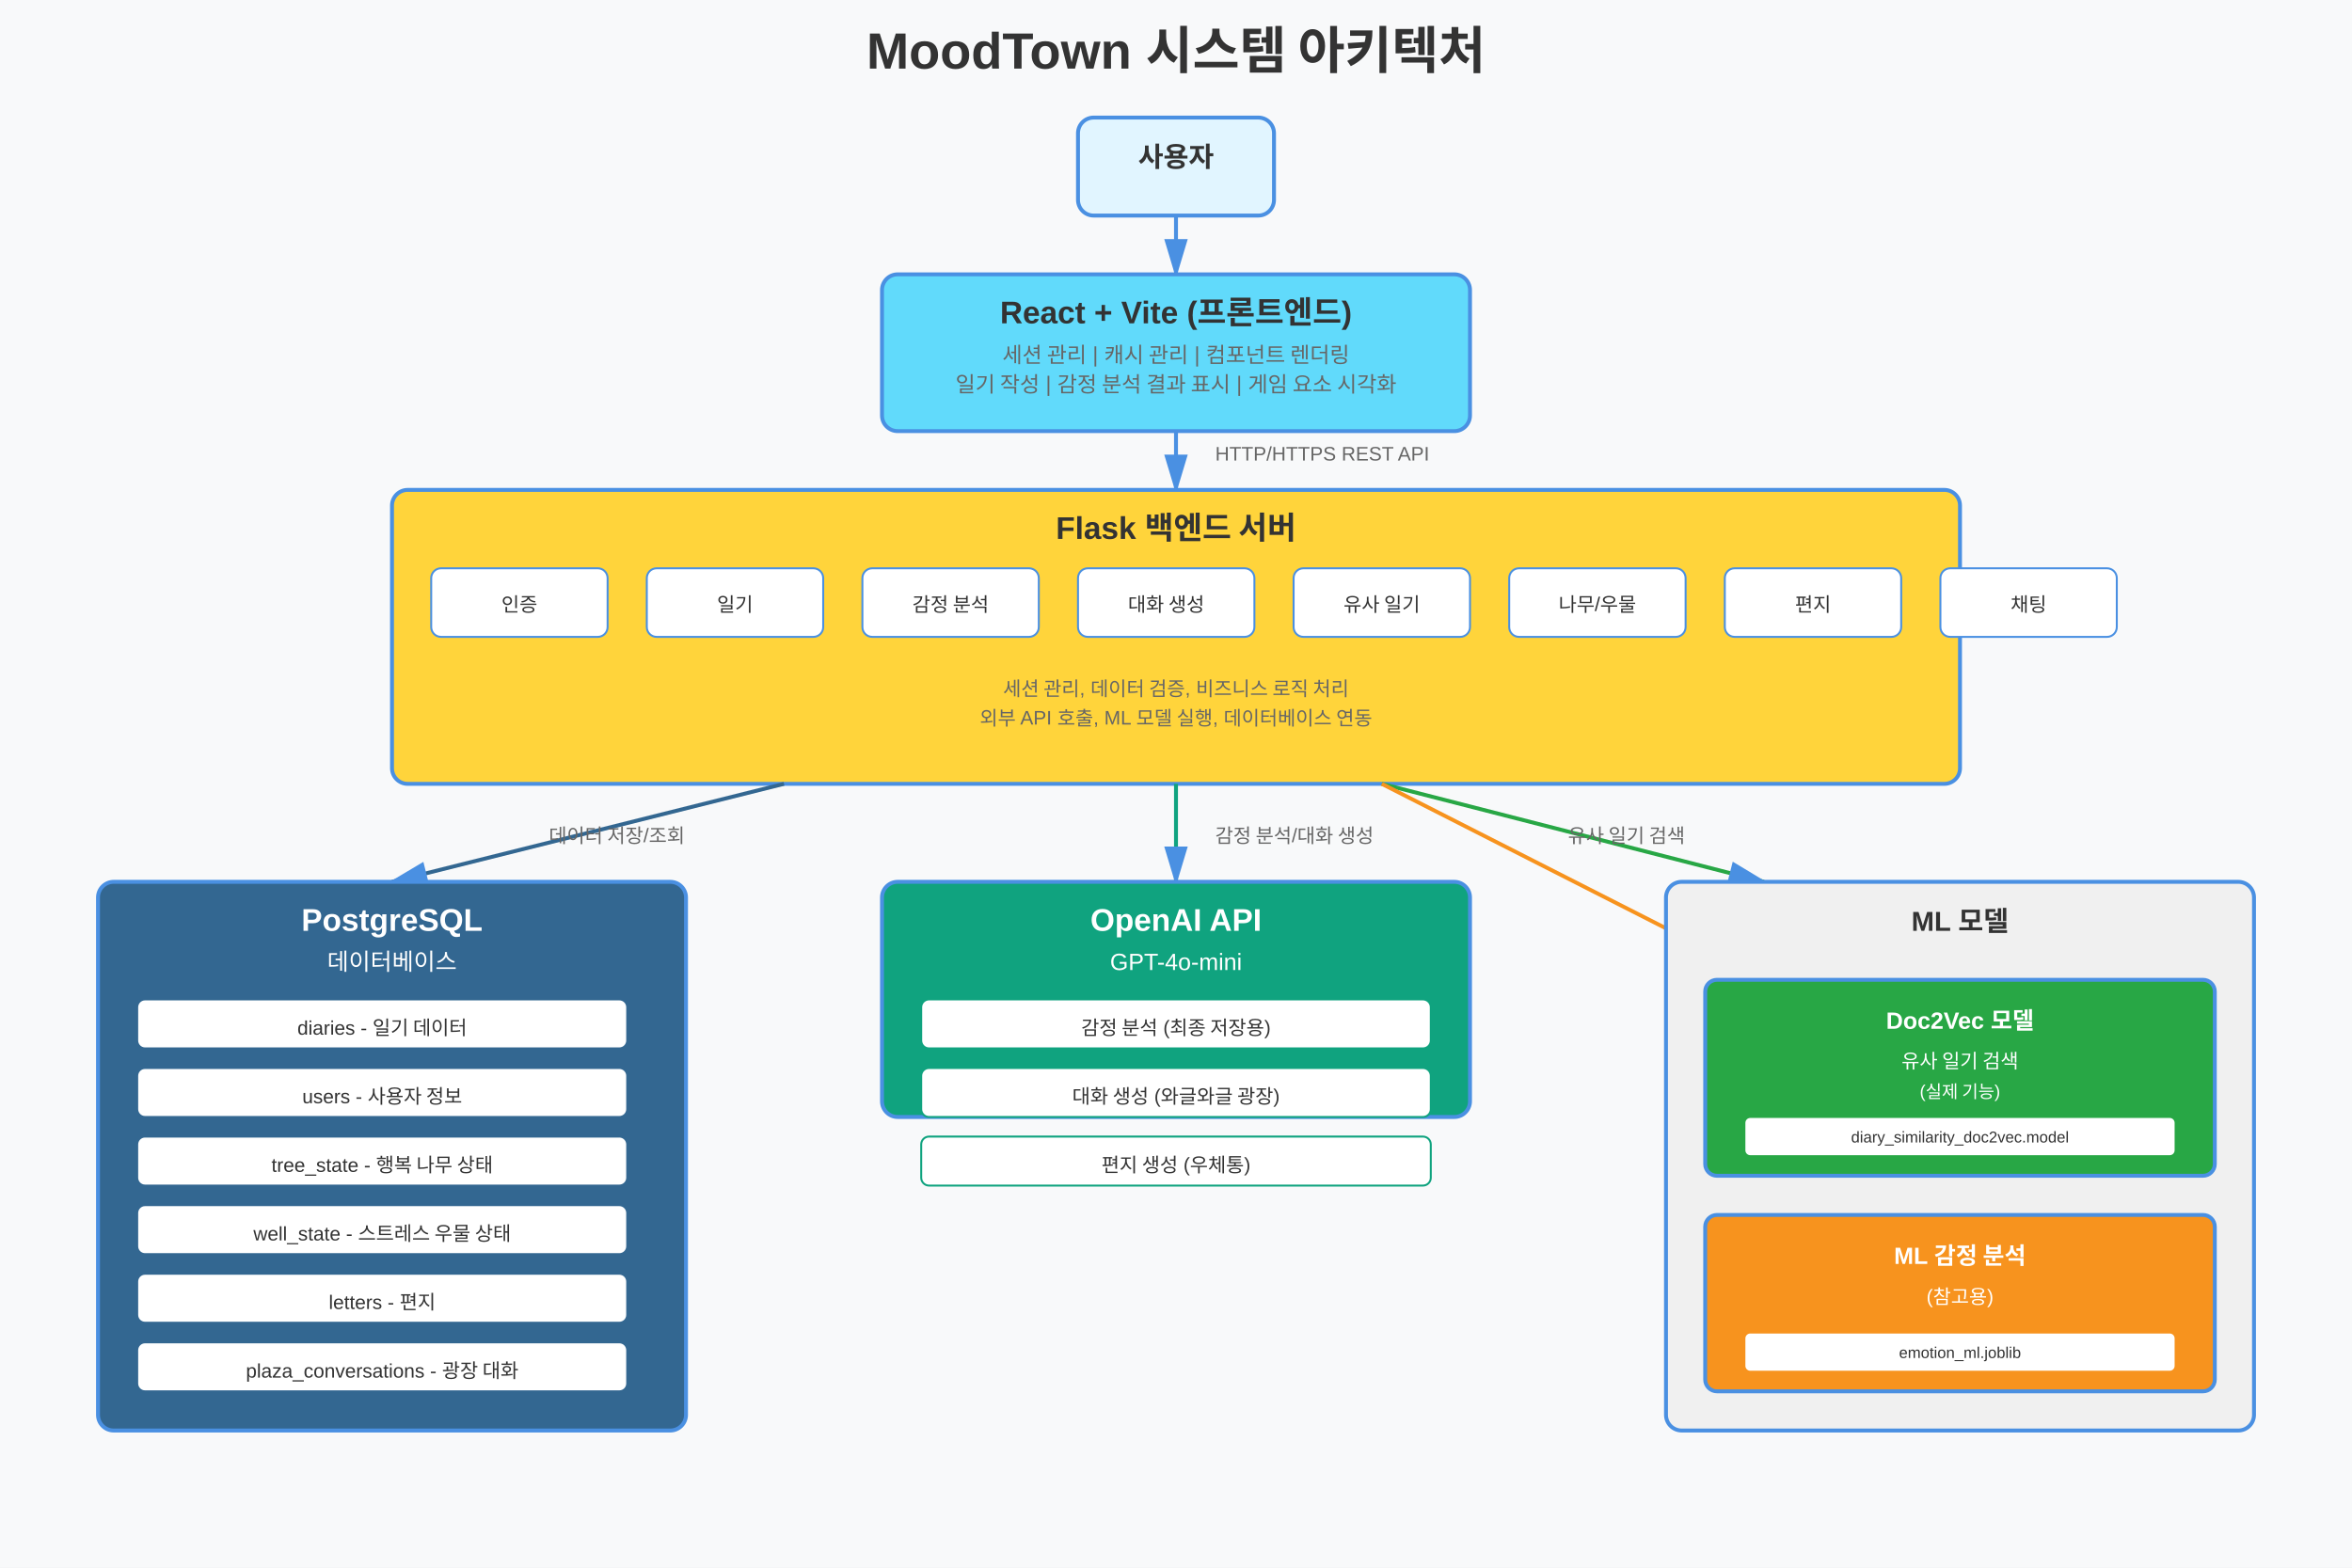
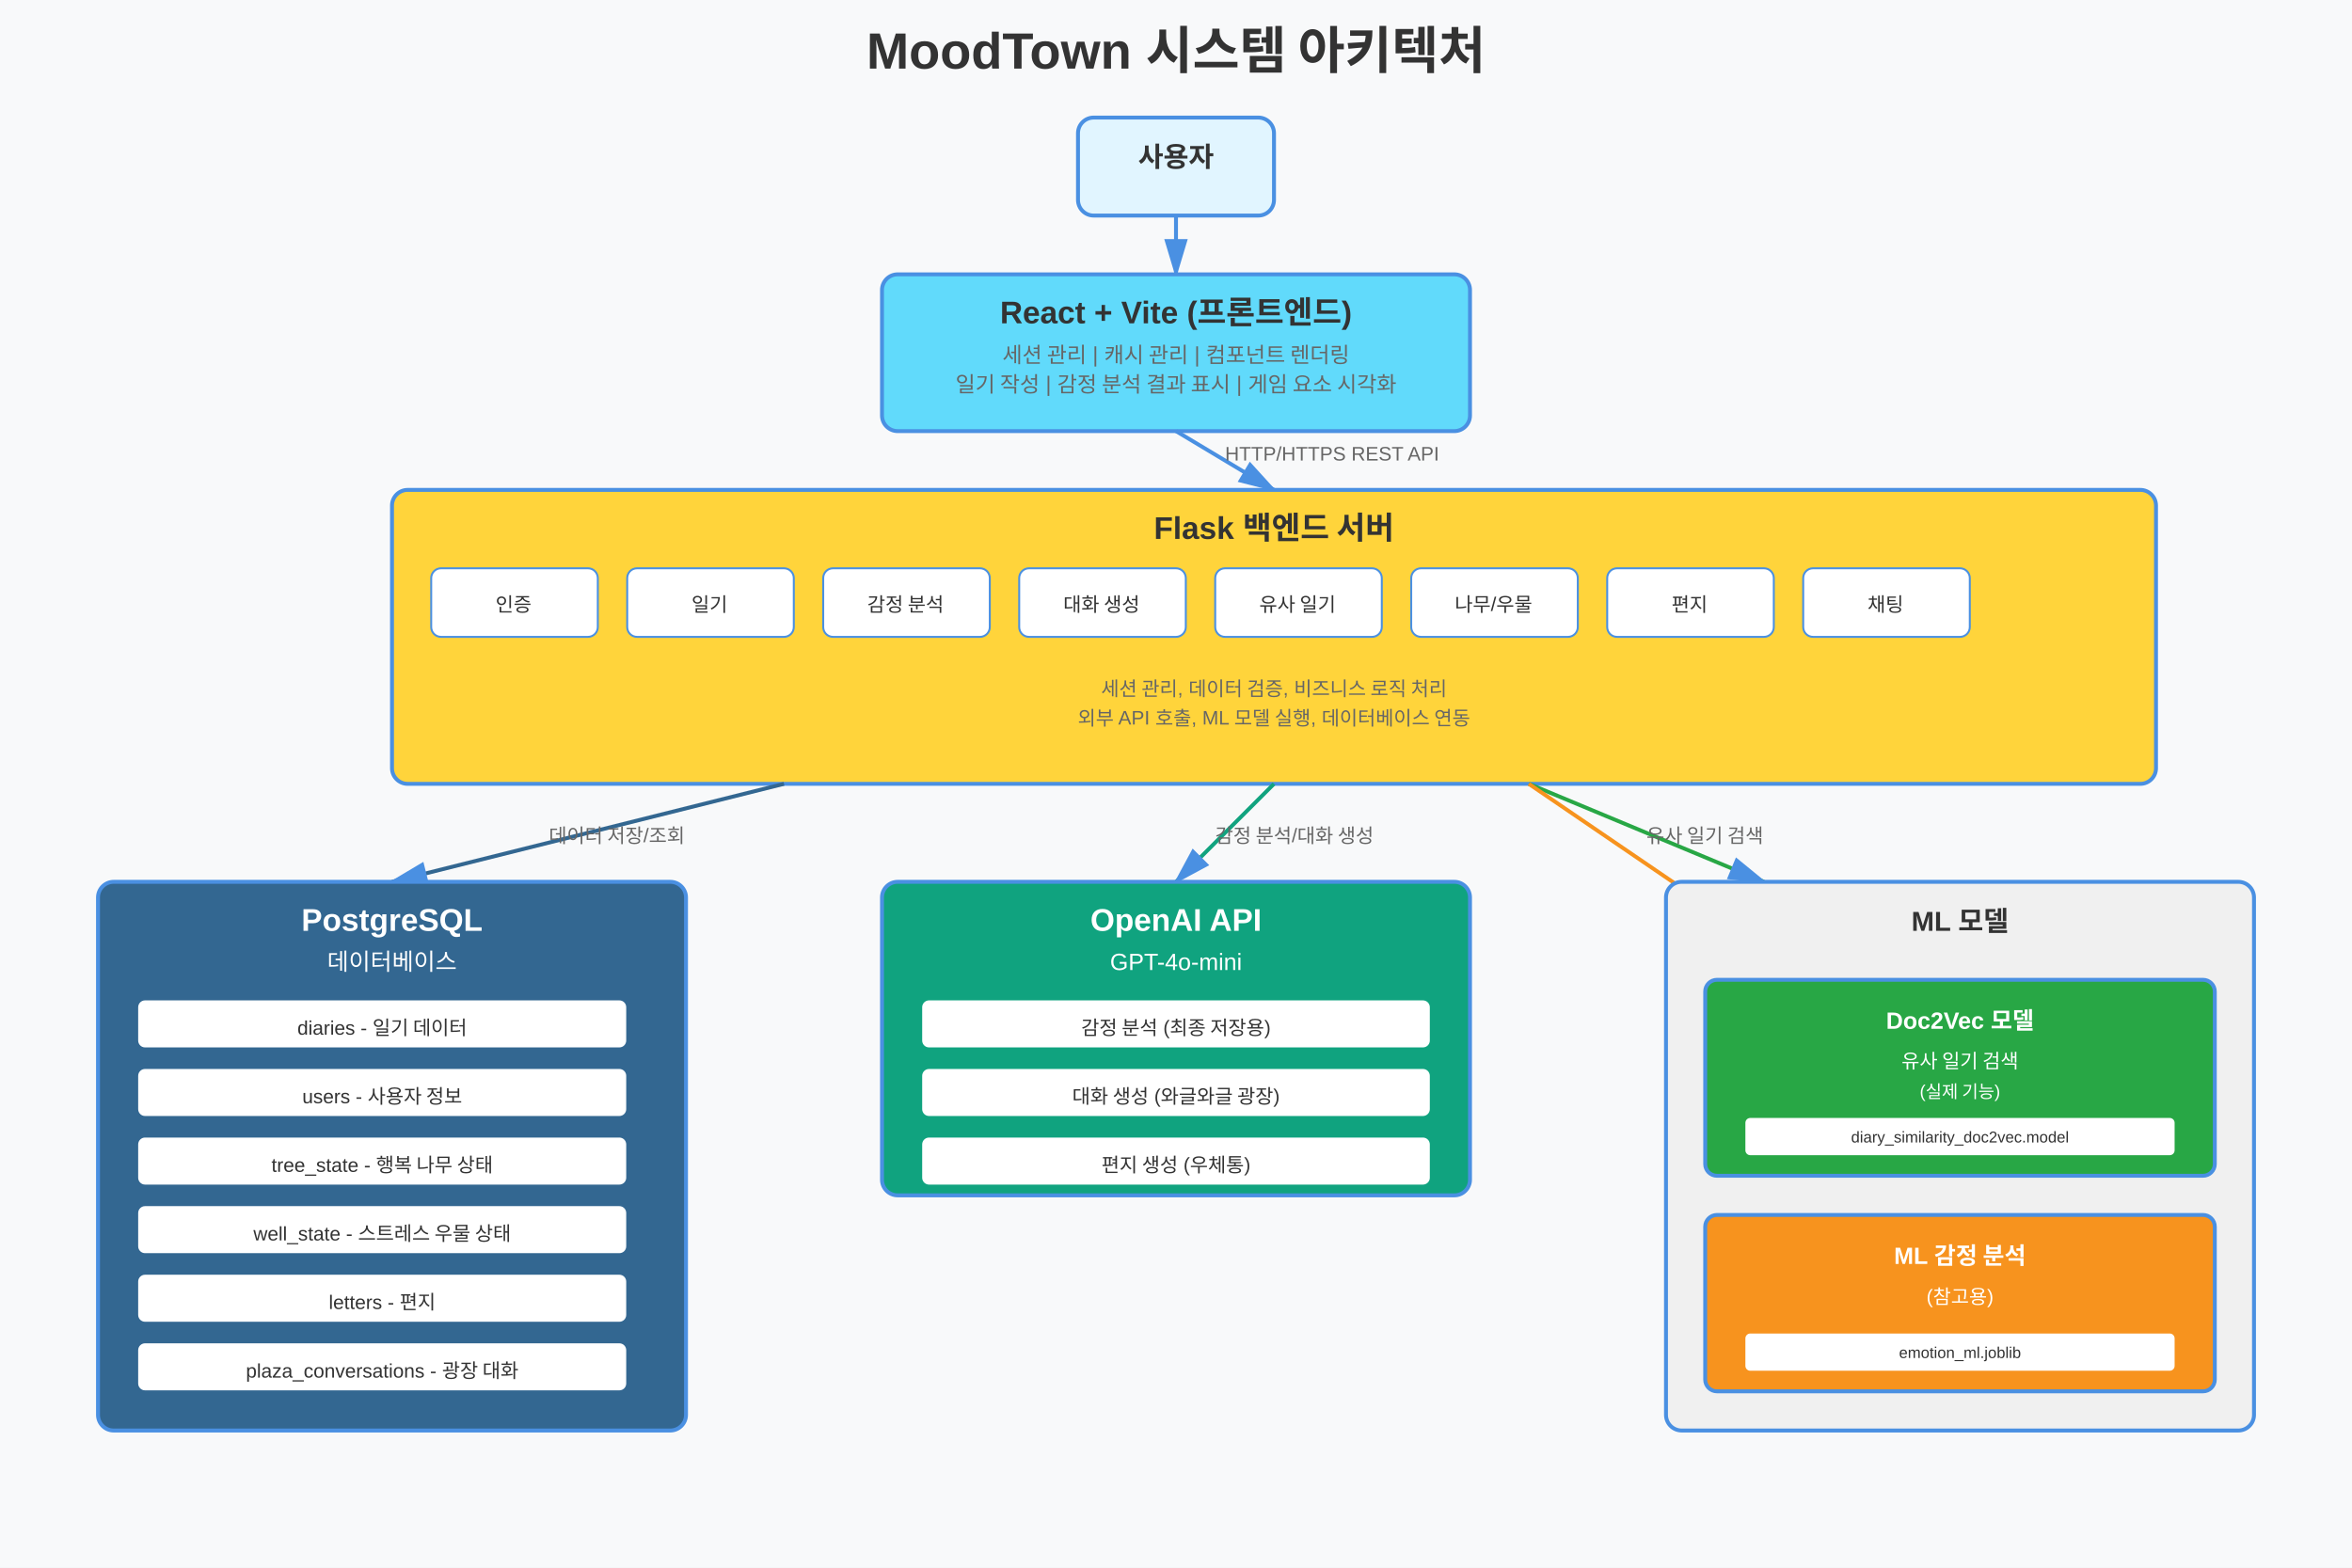
<svg xmlns="http://www.w3.org/2000/svg" width="1200" height="800">
  <rect width="1200" height="800" fill="#f8f9fa" />
  <text x="600" y="35" font-family="Arial, sans-serif" font-size="26" font-weight="bold" text-anchor="middle" fill="#333">
    MoodTown 시스템 아키텍처
  </text>
  <rect x="550" y="60" width="100" height="50" rx="8" fill="#e1f5ff" stroke="#4a90e2" stroke-width="2" />
  <text x="600" y="85" font-family="Arial, sans-serif" font-size="14" font-weight="bold" text-anchor="middle" fill="#333">사용자</text>
  <path d="M 600 110 L 600 140" stroke="#4a90e2" stroke-width="2" fill="none" marker-end="url(#arrowhead)" />
  <rect x="450" y="140" width="300" height="80" rx="8" fill="#61dafb" stroke="#4a90e2" stroke-width="2" />
  <text x="600" y="165" font-family="Arial, sans-serif" font-size="16" font-weight="bold" text-anchor="middle" fill="#333">React + Vite (프론트엔드)</text>
  <text x="600" y="185" font-family="Arial, sans-serif" font-size="11" text-anchor="middle" fill="#666">세션 관리 | 캐시 관리 | 컴포넌트 렌더링</text>
  <text x="600" y="200" font-family="Arial, sans-serif" font-size="11" text-anchor="middle" fill="#666">일기 작성 | 감정 분석 결과 표시 | 게임 요소 시각화</text>
-   <path d="M 600 220 L 600 250" stroke="#4a90e2" stroke-width="2" fill="none" marker-end="url(#arrowhead)" />
-   <text x="620" y="235" font-family="Arial, sans-serif" font-size="10" fill="#666">HTTP/HTTPS REST API</text>
-   <rect x="200" y="250" width="800" height="150" rx="8" fill="#ffd43b" stroke="#4a90e2" stroke-width="2" />
-   <text x="600" y="275" font-family="Arial, sans-serif" font-size="16" font-weight="bold" text-anchor="middle" fill="#333">Flask 백엔드 서버</text>
-   <rect x="220" y="290" width="90" height="35" rx="5" fill="#ffffff" stroke="#4a90e2" stroke-width="1" />
-   <text x="265" y="312" font-family="Arial, sans-serif" font-size="10" text-anchor="middle" fill="#333">인증</text>
-   <rect x="330" y="290" width="90" height="35" rx="5" fill="#ffffff" stroke="#4a90e2" stroke-width="1" />
-   <text x="375" y="312" font-family="Arial, sans-serif" font-size="10" text-anchor="middle" fill="#333">일기</text>
-   <rect x="440" y="290" width="90" height="35" rx="5" fill="#ffffff" stroke="#4a90e2" stroke-width="1" />
-   <text x="485" y="312" font-family="Arial, sans-serif" font-size="10" text-anchor="middle" fill="#333">감정 분석</text>
-   <rect x="550" y="290" width="90" height="35" rx="5" fill="#ffffff" stroke="#4a90e2" stroke-width="1" />
-   <text x="595" y="312" font-family="Arial, sans-serif" font-size="10" text-anchor="middle" fill="#333">대화 생성</text>
-   <rect x="660" y="290" width="90" height="35" rx="5" fill="#ffffff" stroke="#4a90e2" stroke-width="1" />
-   <text x="705" y="312" font-family="Arial, sans-serif" font-size="10" text-anchor="middle" fill="#333">유사 일기</text>
-   <rect x="770" y="290" width="90" height="35" rx="5" fill="#ffffff" stroke="#4a90e2" stroke-width="1" />
-   <text x="815" y="312" font-family="Arial, sans-serif" font-size="10" text-anchor="middle" fill="#333">나무/우물</text>
-   <rect x="880" y="290" width="90" height="35" rx="5" fill="#ffffff" stroke="#4a90e2" stroke-width="1" />
-   <text x="925" y="312" font-family="Arial, sans-serif" font-size="10" text-anchor="middle" fill="#333">편지</text>
-   <rect x="990" y="290" width="90" height="35" rx="5" fill="#ffffff" stroke="#4a90e2" stroke-width="1" />
-   <text x="1035" y="312" font-family="Arial, sans-serif" font-size="10" text-anchor="middle" fill="#333">채팅</text>
-   <text x="600" y="355" font-family="Arial, sans-serif" font-size="10" text-anchor="middle" fill="#666">세션 관리, 데이터 검증, 비즈니스 로직 처리</text>
-   <text x="600" y="370" font-family="Arial, sans-serif" font-size="10" text-anchor="middle" fill="#666">외부 API 호출, ML 모델 실행, 데이터베이스 연동</text>
+   <path d="M 600 220 L 650 250" stroke="#4a90e2" stroke-width="2" fill="none" marker-end="url(#arrowhead)" />
+   <text x="625" y="235" font-family="Arial, sans-serif" font-size="10" fill="#666">HTTP/HTTPS REST API</text>
+   <rect x="200" y="250" width="900" height="150" rx="8" fill="#ffd43b" stroke="#4a90e2" stroke-width="2" />
+   <text x="650" y="275" font-family="Arial, sans-serif" font-size="16" font-weight="bold" text-anchor="middle" fill="#333">Flask 백엔드 서버</text>
+   <rect x="220" y="290" width="85" height="35" rx="5" fill="#ffffff" stroke="#4a90e2" stroke-width="1" />
+   <text x="262" y="312" font-family="Arial, sans-serif" font-size="10" text-anchor="middle" fill="#333">인증</text>
+   <rect x="320" y="290" width="85" height="35" rx="5" fill="#ffffff" stroke="#4a90e2" stroke-width="1" />
+   <text x="362" y="312" font-family="Arial, sans-serif" font-size="10" text-anchor="middle" fill="#333">일기</text>
+   <rect x="420" y="290" width="85" height="35" rx="5" fill="#ffffff" stroke="#4a90e2" stroke-width="1" />
+   <text x="462" y="312" font-family="Arial, sans-serif" font-size="10" text-anchor="middle" fill="#333">감정 분석</text>
+   <rect x="520" y="290" width="85" height="35" rx="5" fill="#ffffff" stroke="#4a90e2" stroke-width="1" />
+   <text x="562" y="312" font-family="Arial, sans-serif" font-size="10" text-anchor="middle" fill="#333">대화 생성</text>
+   <rect x="620" y="290" width="85" height="35" rx="5" fill="#ffffff" stroke="#4a90e2" stroke-width="1" />
+   <text x="662" y="312" font-family="Arial, sans-serif" font-size="10" text-anchor="middle" fill="#333">유사 일기</text>
+   <rect x="720" y="290" width="85" height="35" rx="5" fill="#ffffff" stroke="#4a90e2" stroke-width="1" />
+   <text x="762" y="312" font-family="Arial, sans-serif" font-size="10" text-anchor="middle" fill="#333">나무/우물</text>
+   <rect x="820" y="290" width="85" height="35" rx="5" fill="#ffffff" stroke="#4a90e2" stroke-width="1" />
+   <text x="862" y="312" font-family="Arial, sans-serif" font-size="10" text-anchor="middle" fill="#333">편지</text>
+   <rect x="920" y="290" width="85" height="35" rx="5" fill="#ffffff" stroke="#4a90e2" stroke-width="1" />
+   <text x="962" y="312" font-family="Arial, sans-serif" font-size="10" text-anchor="middle" fill="#333">채팅</text>
+   <text x="650" y="355" font-family="Arial, sans-serif" font-size="10" text-anchor="middle" fill="#666">세션 관리, 데이터 검증, 비즈니스 로직 처리</text>
+   <text x="650" y="370" font-family="Arial, sans-serif" font-size="10" text-anchor="middle" fill="#666">외부 API 호출, ML 모델 실행, 데이터베이스 연동</text>
  <path d="M 400 400 L 200 450" stroke="#336791" stroke-width="2" fill="none" marker-end="url(#arrowhead)" />
  <text x="280" y="430" font-family="Arial, sans-serif" font-size="10" fill="#666">데이터 저장/조회</text>
-   <path d="M 600 400 L 600 450" stroke="#10a37f" stroke-width="2" fill="none" marker-end="url(#arrowhead)" />
+   <path d="M 650 400 L 600 450" stroke="#10a37f" stroke-width="2" fill="none" marker-end="url(#arrowhead)" />
  <text x="620" y="430" font-family="Arial, sans-serif" font-size="10" fill="#666">감정 분석/대화 생성</text>
-   <path d="M 705 400 L 900 450" stroke="#28a745" stroke-width="2" fill="none" marker-end="url(#arrowhead)" />
-   <text x="800" y="430" font-family="Arial, sans-serif" font-size="10" fill="#666">유사 일기 검색</text>
-   <path d="M 705 400 L 1000 550" stroke="#f7931e" stroke-width="2" fill="none" marker-end="url(#arrowhead)" />
-   <text x="850" y="480" font-family="Arial, sans-serif" font-size="10" fill="#666">참고용 분석</text>
+   <path d="M 780 400 L 900 450" stroke="#28a745" stroke-width="2" fill="none" marker-end="url(#arrowhead)" />
+   <text x="840" y="430" font-family="Arial, sans-serif" font-size="10" fill="#666">유사 일기 검색</text>
+   <path d="M 780 400 L 1000 550" stroke="#f7931e" stroke-width="2" fill="none" marker-end="url(#arrowhead)" />
+   <text x="890" y="480" font-family="Arial, sans-serif" font-size="10" fill="#666">참고용 분석</text>
  <rect x="50" y="450" width="300" height="280" rx="8" fill="#336791" stroke="#4a90e2" stroke-width="2" />
  <text x="200" y="475" font-family="Arial, sans-serif" font-size="16" font-weight="bold" text-anchor="middle" fill="#fff">PostgreSQL</text>
  <text x="200" y="495" font-family="Arial, sans-serif" font-size="12" text-anchor="middle" fill="#fff">데이터베이스</text>
  <rect x="70" y="510" width="250" height="25" rx="4" fill="#ffffff" stroke="#336791" stroke-width="1" />
  <text x="195" y="528" font-family="Arial, sans-serif" font-size="10" text-anchor="middle" fill="#333">diaries - 일기 데이터</text>
  <rect x="70" y="545" width="250" height="25" rx="4" fill="#ffffff" stroke="#336791" stroke-width="1" />
  <text x="195" y="563" font-family="Arial, sans-serif" font-size="10" text-anchor="middle" fill="#333">users - 사용자 정보</text>
  <rect x="70" y="580" width="250" height="25" rx="4" fill="#ffffff" stroke="#336791" stroke-width="1" />
  <text x="195" y="598" font-family="Arial, sans-serif" font-size="10" text-anchor="middle" fill="#333">tree_state - 행복 나무 상태</text>
  <rect x="70" y="615" width="250" height="25" rx="4" fill="#ffffff" stroke="#336791" stroke-width="1" />
  <text x="195" y="633" font-family="Arial, sans-serif" font-size="10" text-anchor="middle" fill="#333">well_state - 스트레스 우물 상태</text>
  <rect x="70" y="650" width="250" height="25" rx="4" fill="#ffffff" stroke="#336791" stroke-width="1" />
  <text x="195" y="668" font-family="Arial, sans-serif" font-size="10" text-anchor="middle" fill="#333">letters - 편지</text>
  <rect x="70" y="685" width="250" height="25" rx="4" fill="#ffffff" stroke="#336791" stroke-width="1" />
  <text x="195" y="703" font-family="Arial, sans-serif" font-size="10" text-anchor="middle" fill="#333">plaza_conversations - 광장 대화</text>
-   <rect x="450" y="450" width="300" height="120" rx="8" fill="#10a37f" stroke="#4a90e2" stroke-width="2" />
+   <rect x="450" y="450" width="300" height="160" rx="8" fill="#10a37f" stroke="#4a90e2" stroke-width="2" />
  <text x="600" y="475" font-family="Arial, sans-serif" font-size="16" font-weight="bold" text-anchor="middle" fill="#fff">OpenAI API</text>
  <text x="600" y="495" font-family="Arial, sans-serif" font-size="12" text-anchor="middle" fill="#fff">GPT-4o-mini</text>
  <rect x="470" y="510" width="260" height="25" rx="4" fill="#ffffff" stroke="#10a37f" stroke-width="1" />
  <text x="600" y="528" font-family="Arial, sans-serif" font-size="10" text-anchor="middle" fill="#333">감정 분석 (최종 저장용)</text>
  <rect x="470" y="545" width="260" height="25" rx="4" fill="#ffffff" stroke="#10a37f" stroke-width="1" />
  <text x="600" y="563" font-family="Arial, sans-serif" font-size="10" text-anchor="middle" fill="#333">대화 생성 (와글와글 광장)</text>
  <rect x="470" y="580" width="260" height="25" rx="4" fill="#ffffff" stroke="#10a37f" stroke-width="1" />
  <text x="600" y="598" font-family="Arial, sans-serif" font-size="10" text-anchor="middle" fill="#333">편지 생성 (우체통)</text>
  <rect x="850" y="450" width="300" height="280" rx="8" fill="#f0f0f0" stroke="#4a90e2" stroke-width="2" />
  <text x="1000" y="475" font-family="Arial, sans-serif" font-size="14" font-weight="bold" text-anchor="middle" fill="#333">ML 모델</text>
  <rect x="870" y="500" width="260" height="100" rx="6" fill="#28a745" stroke="#4a90e2" stroke-width="2" />
  <text x="1000" y="525" font-family="Arial, sans-serif" font-size="12" font-weight="bold" text-anchor="middle" fill="#fff">Doc2Vec 모델</text>
  <text x="1000" y="545" font-family="Arial, sans-serif" font-size="10" text-anchor="middle" fill="#fff">유사 일기 검색</text>
  <text x="1000" y="560" font-family="Arial, sans-serif" font-size="9" text-anchor="middle" fill="#fff">(실제 기능)</text>
  <rect x="890" y="570" width="220" height="20" rx="3" fill="#ffffff" stroke="#28a745" stroke-width="1" />
  <text x="1000" y="583" font-family="Arial, sans-serif" font-size="8" text-anchor="middle" fill="#333">diary_similarity_doc2vec.model</text>
  <rect x="870" y="620" width="260" height="90" rx="6" fill="#f7931e" stroke="#4a90e2" stroke-width="2" />
  <text x="1000" y="645" font-family="Arial, sans-serif" font-size="12" font-weight="bold" text-anchor="middle" fill="#fff">ML 감정 분석</text>
  <text x="1000" y="665" font-family="Arial, sans-serif" font-size="10" text-anchor="middle" fill="#fff">(참고용)</text>
  <rect x="890" y="680" width="220" height="20" rx="3" fill="#ffffff" stroke="#f7931e" stroke-width="1" />
  <text x="1000" y="693" font-family="Arial, sans-serif" font-size="8" text-anchor="middle" fill="#333">emotion_ml.joblib</text>
  <defs>
    <marker id="arrowhead" markerWidth="10" markerHeight="10" refX="9" refY="3" orient="auto">
      <polygon points="0 0, 10 3, 0 6" fill="#4a90e2" />
    </marker>
  </defs>
</svg>
